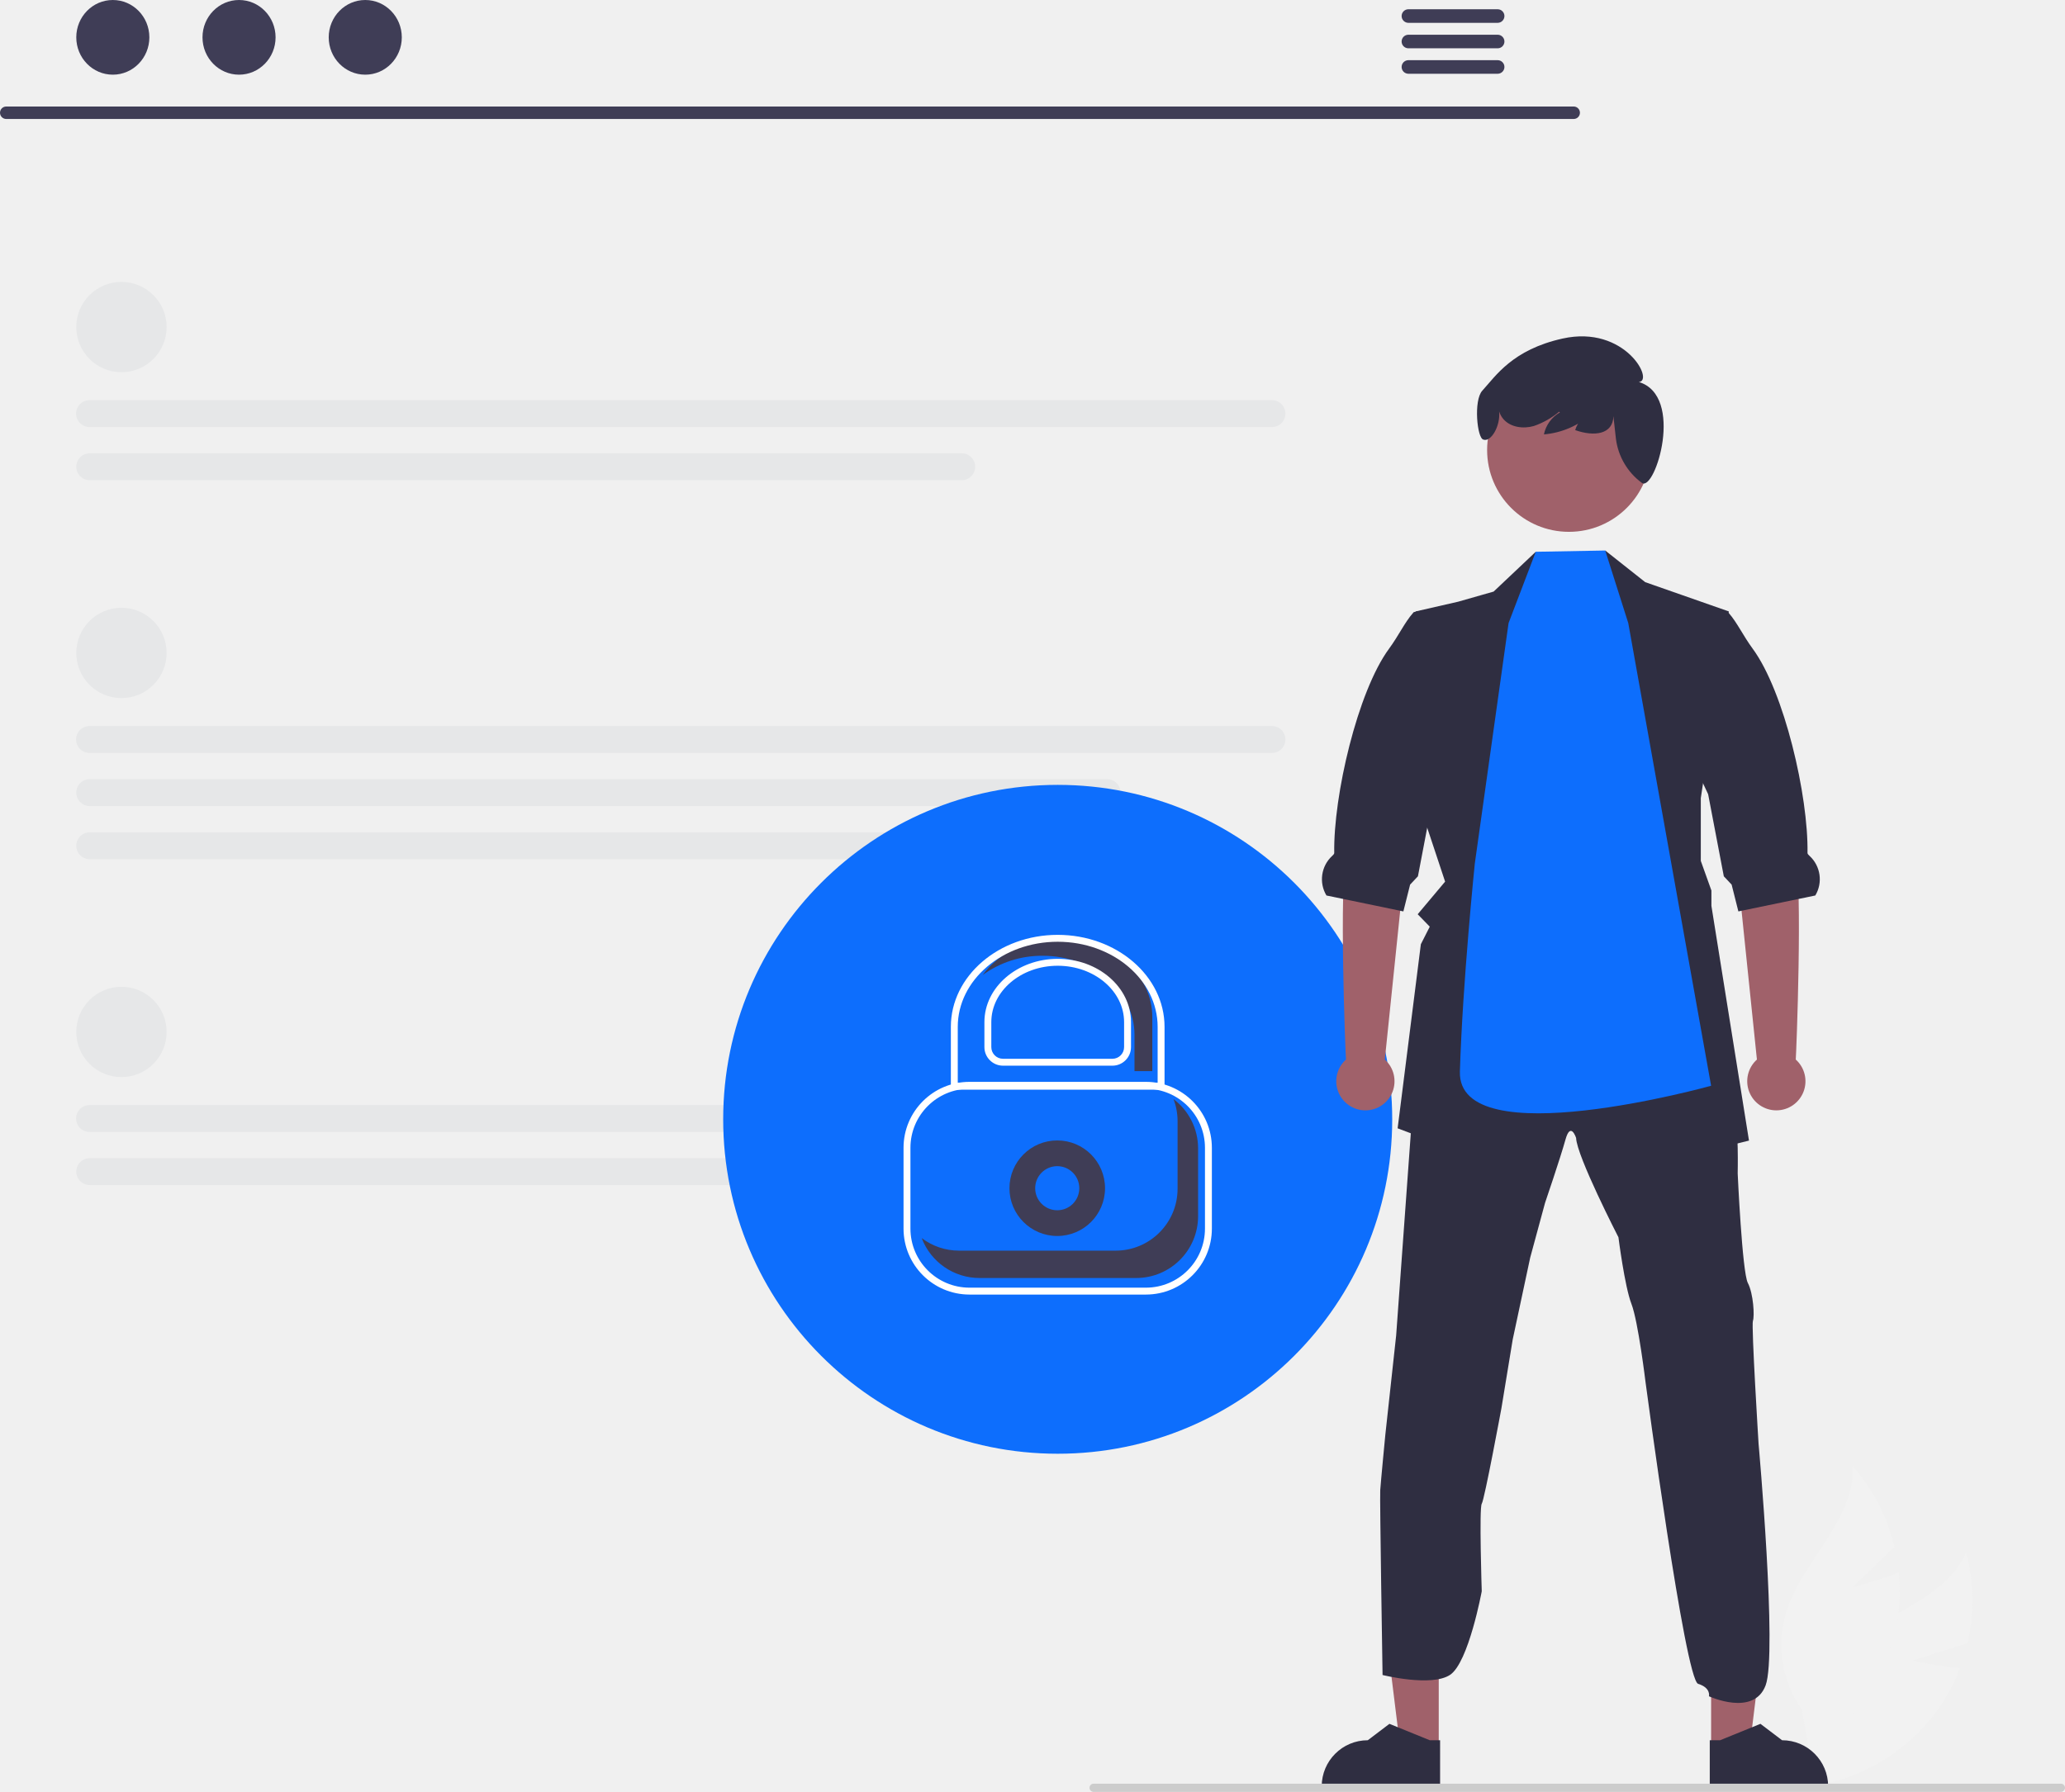
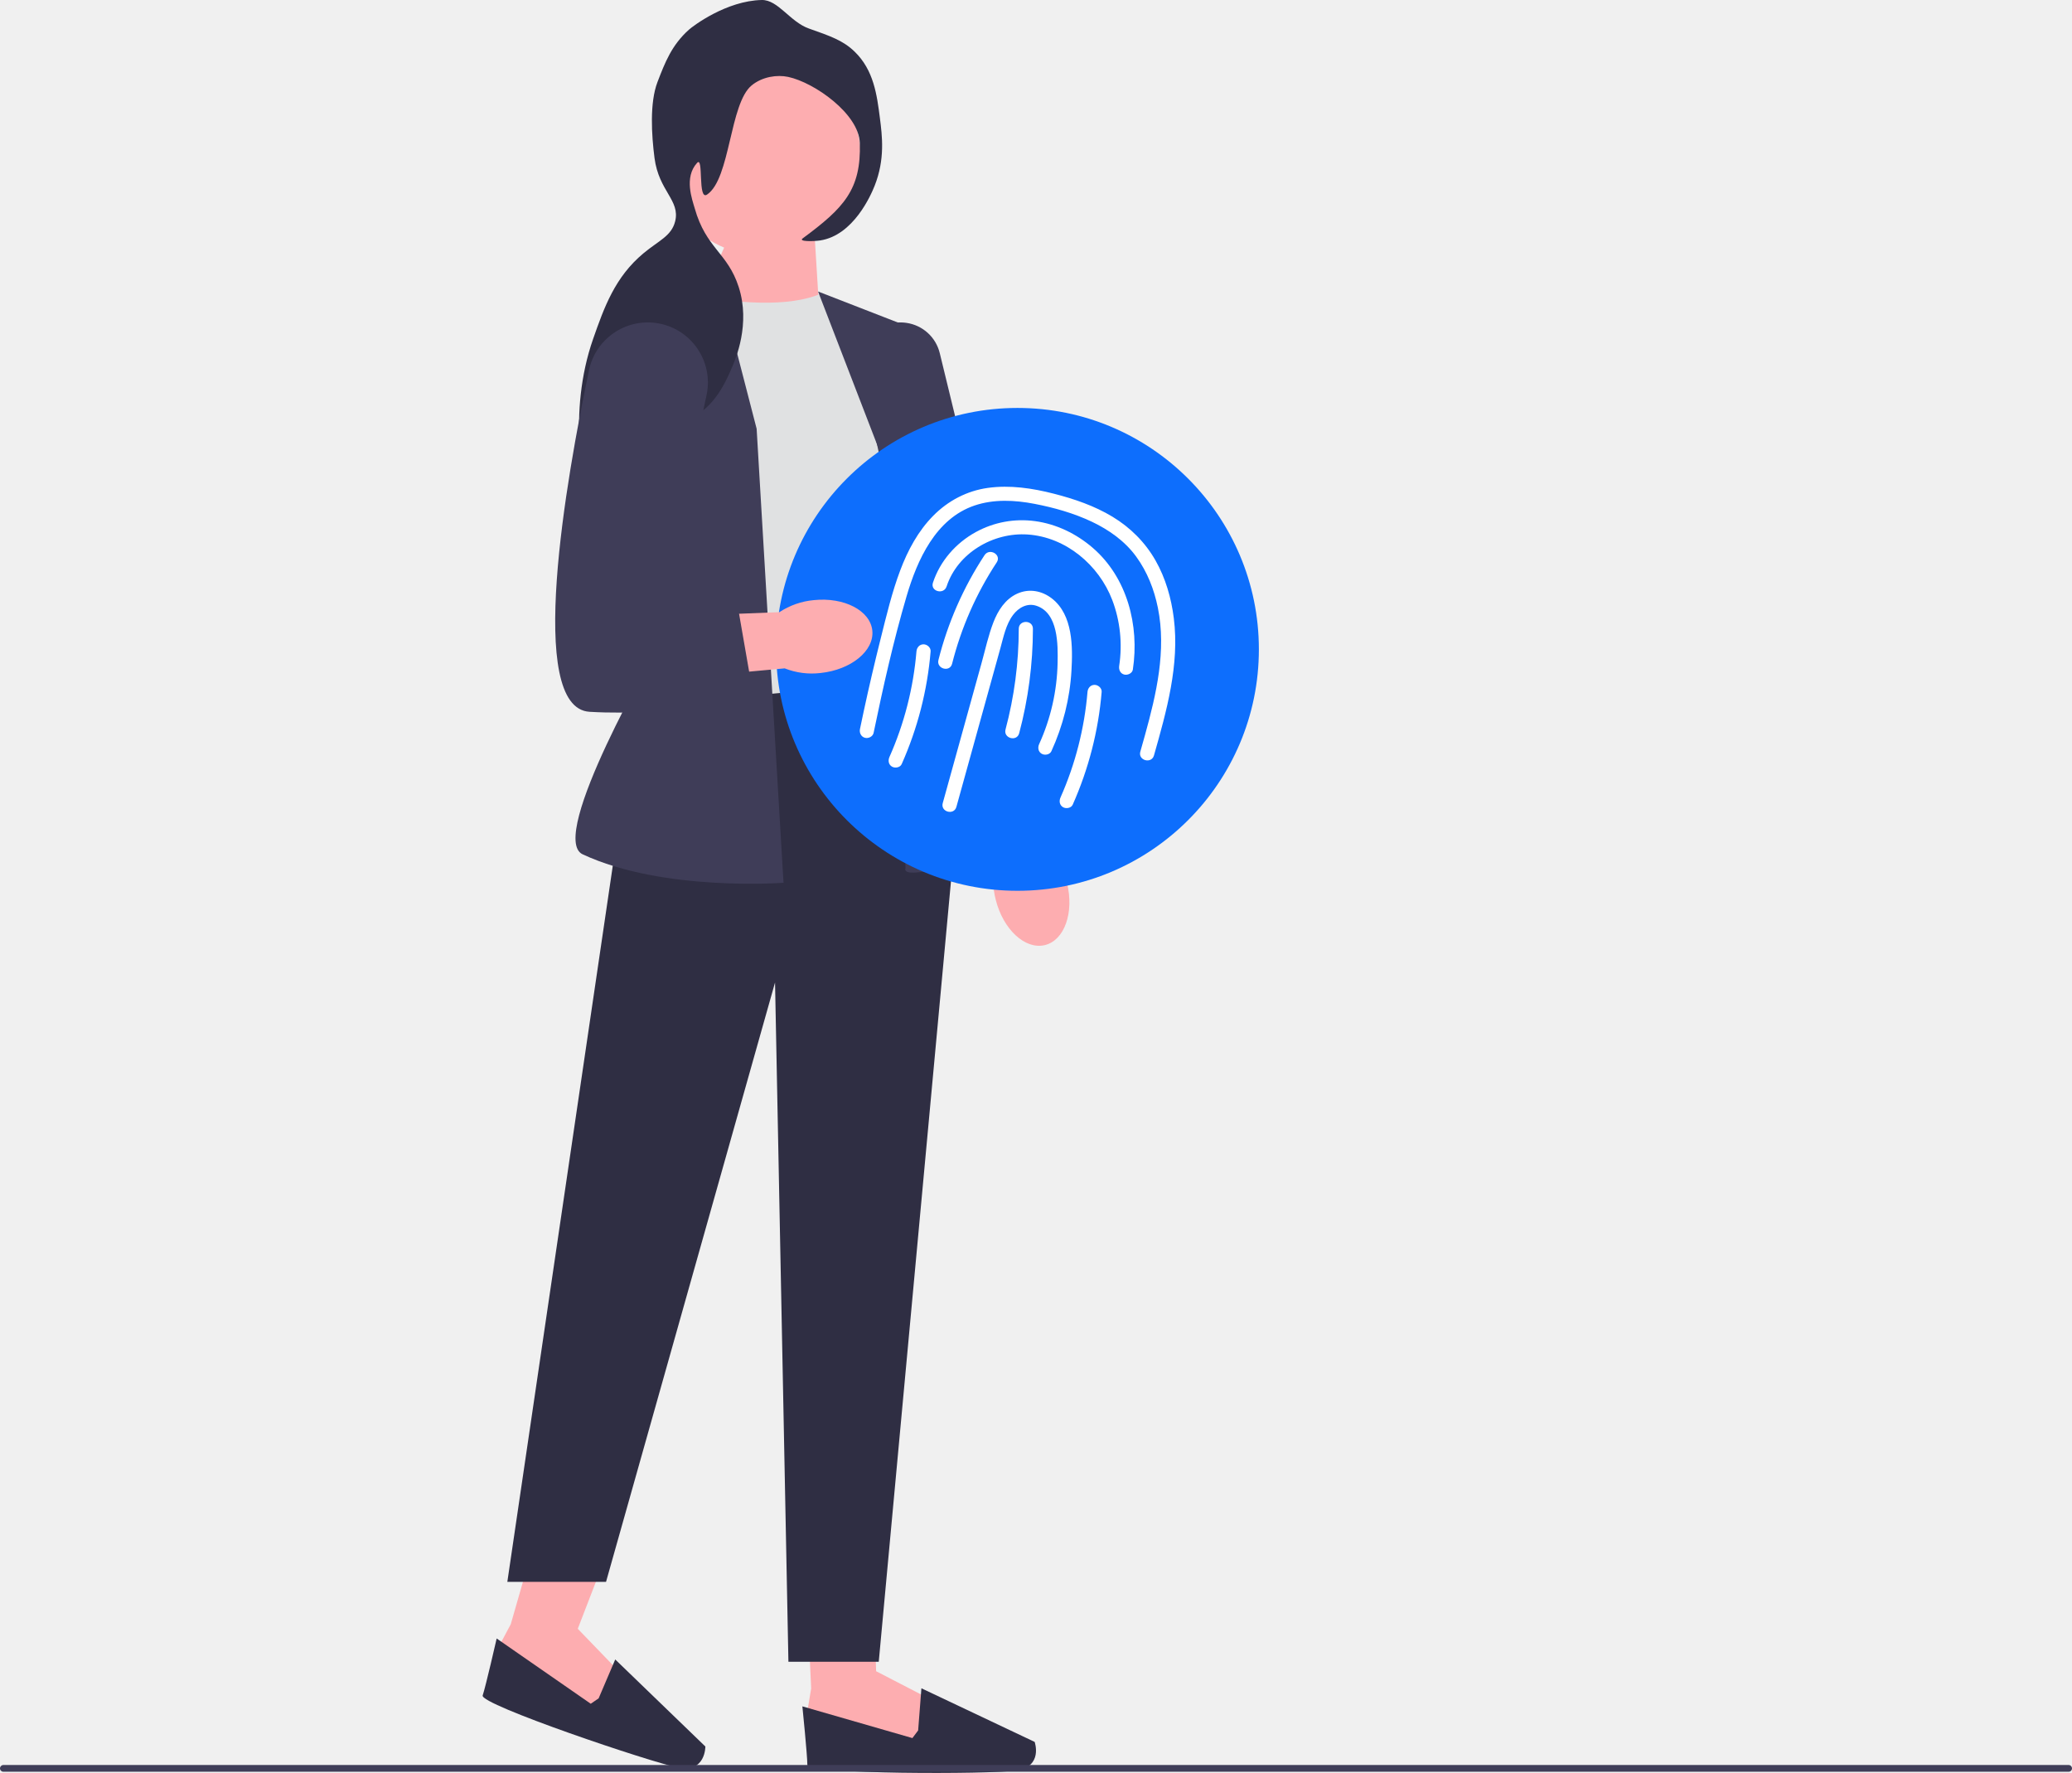
- <svg xmlns="http://www.w3.org/2000/svg" data-name="Layer 1" width="598.383" height="519.366" viewBox="0 0 598.383 519.366">
-   <path d="M854.374,671.404l16.119-5.113a54.561,54.561,0,0,0-.388-26.249c-6.476,14.399-25.475,17.926-36.3,29.419a32.819,32.819,0,0,0-8.395,27.179l-3.391,11.504a54.994,54.994,0,0,0,40.024-22.767,53.121,53.121,0,0,0,6.224-11.783C861.392,672.906,854.374,671.404,854.374,671.404Z" transform="translate(-300.3448 -190.0594)" fill="#f2f2f2" />
-   <path d="M837.15,650.132l12.147-11.765A54.561,54.561,0,0,0,837.242,615.046c.625,15.775-14.806,27.406-19.369,42.52a32.819,32.819,0,0,0,4.607,28.071l2.095,11.809A54.994,54.994,0,0,0,850.245,659.218a53.121,53.121,0,0,0,.316-13.323C844.101,648.345,837.15,650.132,837.15,650.132Z" transform="translate(-300.3448 -190.0594)" fill="#f2f2f2" />
-   <path d="M756.405,224.544H302.112a1.807,1.807,0,0,1,0-3.613H756.405a1.807,1.807,0,0,1,0,3.613Z" transform="translate(-300.3448 -190.0594)" fill="#3f3d56" />
-   <ellipse cx="32.692" cy="10.823" rx="10.588" ry="10.823" fill="#3f3d56" />
-   <ellipse cx="69.267" cy="10.823" rx="10.588" ry="10.823" fill="#3f3d56" />
-   <ellipse cx="105.842" cy="10.823" rx="10.588" ry="10.823" fill="#3f3d56" />
-   <path d="M734.384,192.742h-25.981a1.968,1.968,0,0,0,0,3.934h25.981a1.968,1.968,0,0,0,0-3.934Z" transform="translate(-300.3448 -190.0594)" fill="#3f3d56" />
-   <path d="M734.384,200.126h-25.981a1.968,1.968,0,0,0,0,3.934h25.981a1.968,1.968,0,0,0,0-3.934Z" transform="translate(-300.3448 -190.0594)" fill="#3f3d56" />
-   <path d="M734.384,207.501h-25.981a1.968,1.968,0,0,0,0,3.934h25.981a1.968,1.968,0,0,0,0-3.934Z" transform="translate(-300.3448 -190.0594)" fill="#3f3d56" />
-   <circle cx="35.193" cy="94.795" r="13.089" fill="#e6e7e8" />
-   <path d="M668.861,313.839H326.347a3.898,3.898,0,1,1,0-7.795h342.514a3.898,3.898,0,1,1,0,7.795Z" transform="translate(-300.3448 -190.0594)" fill="#e6e7e8" />
-   <path d="M579.03,329.241H326.347a3.898,3.898,0,0,1,0-7.796H579.03a3.898,3.898,0,1,1,0,7.796Z" transform="translate(-300.3448 -190.0594)" fill="#e6e7e8" />
-   <circle cx="35.193" cy="299.1" r="13.089" fill="#e6e7e8" />
-   <path d="M668.861,518.144H326.347a3.898,3.898,0,1,1,0-7.795h342.514a4.359,4.359,0,0,1,4.114,4.198A3.849,3.849,0,0,1,668.861,518.144Z" transform="translate(-300.3448 -190.0594)" fill="#e6e7e8" />
-   <path d="M579.03,533.546H326.347a3.898,3.898,0,0,1,0-7.796H579.03a3.898,3.898,0,1,1,0,7.796Z" transform="translate(-300.3448 -190.0594)" fill="#e6e7e8" />
-   <circle cx="35.193" cy="189.247" r="13.089" fill="#e6e7e8" />
-   <path d="M668.861,408.29H326.347a3.898,3.898,0,1,1,0-7.795h342.514a3.898,3.898,0,1,1,0,7.795Z" transform="translate(-300.3448 -190.0594)" fill="#e6e7e8" />
-   <path d="M621.163,423.692H326.347a3.898,3.898,0,0,1,0-7.796H621.163a3.898,3.898,0,0,1,0,7.796Z" transform="translate(-300.3448 -190.0594)" fill="#e6e7e8" />
-   <path d="M601.153,439.094H326.347a3.898,3.898,0,0,1,0-7.796H601.153a3.898,3.898,0,1,1,0,7.796Z" transform="translate(-300.3448 -190.0594)" fill="#e6e7e8" />
-   <circle cx="306.495" cy="324.421" r="96.934" fill="#0d6efd" />
-   <circle cx="306.361" cy="344.393" r="13.848" fill="#3f3d56" />
-   <circle cx="306.361" cy="344.393" r="6.391" fill="#0d6efd" />
-   <path d="M632.412,565.278h-51.144a19.123,19.123,0,0,1-19.102-19.101V522.728a19.123,19.123,0,0,1,19.102-19.102h51.144a19.123,19.123,0,0,1,19.101,19.102v23.449A19.122,19.122,0,0,1,632.412,565.278Zm-51.144-59.651a17.121,17.121,0,0,0-17.102,17.102v23.449A17.12,17.12,0,0,0,581.268,563.278h51.144a17.12,17.12,0,0,0,17.101-17.101V522.728a17.121,17.121,0,0,0-17.101-17.102Z" transform="translate(-300.3448 -190.0594)" fill="#fff" />
-   <path d="M578.238,552.549h45.395a17.943,17.943,0,0,0,17.943-17.943V514.983a17.863,17.863,0,0,0-1.184-6.365,17.895,17.895,0,0,1,7.131,14.295v19.624a17.943,17.943,0,0,1-17.943,17.943H584.186a17.933,17.933,0,0,1-16.759-11.577A17.84,17.84,0,0,0,578.238,552.549Z" transform="translate(-300.3448 -190.0594)" fill="#3f3d56" />
-   <polygon points="416.909 506.542 405.755 506.541 400.448 463.514 416.912 463.515 416.909 506.542" fill="#a0616a" />
-   <path d="M717.647,708.238l-34.303-.001v-.434a13.352,13.352,0,0,1,13.352-13.351h.001l6.266-4.754,11.691,4.754,2.994 0Z" transform="translate(-300.3448 -190.0594)" fill="#2f2e41" />
-   <polygon points="495.838 506.542 506.993 506.541 512.3 463.514 495.836 463.515 495.838 506.542" fill="#a0616a" />
-   <path d="M795.79,708.238l34.303-.001v-.434a13.352,13.352,0,0,0-13.352-13.351h-.001l-6.266-4.754L798.784,694.452l-2.994 0Z" transform="translate(-300.3448 -190.0594)" fill="#2f2e41" />
-   <path d="M700.302,621.955c.165-2.455,1.475-16.033,1.475-16.033l3.138-28.795,5.53-76.328.361-4.997,28.967-5.561,19.798-9.491,23.531,7.522,18.323,6.871s.031,2.941.173,6.495c.188,4.651.518,10.354,1.302,11.836,1.31,2.62.98,16.684.98,16.684s1.302,28.614,2.941,31.752,1.969,9.671,1.475,10.981,1.639,35.674,1.639,35.674,5.476,60.811,2.04,69.98-16.418,3.163-16.418,3.163.627-2.447-3.138-3.6-15.233-87.38-15.233-87.38-2.133-17.68-4.094-22.747-3.765-19.304-3.765-19.304-12.111-23.563-12.268-28.802c0,0-1.584-4.902-3.083.494s-5.914,18.323-5.914,18.323l-4.306,15.876L738.69,578.289l-3.279,19.97s-4.91,26.504-5.695,27.649,0,25.359,0,25.359-3.796,20.621-9.162,24.222-19.58.057-19.58.057S700.137,624.411,700.302,621.955Z" transform="translate(-300.3448 -190.0594)" fill="#2f2e41" />
-   <polygon points="412.315 236.13 418.755 255.528 410.809 264.987 414.308 268.588 411.727 273.678 404.997 327.032 441.894 341.025 454.319 325.447 464.116 341.025 506.81 330.593 495.922 262.556 495.922 258.108 492.848 249.519 492.848 231.337 500.966 177.215 476.736 168.728 465.151 159.559 461.402 172.454 445.44 169.615 445.024 159.927 432.811 171.466 422.527 174.399 410.213 177.215 408.644 181.137 411.781 180.353 411.272 231.377 412.315 236.13" fill="#2f2e41" />
-   <path d="M701.631,497.164l6.197-59.982,1.636-24.687L692.119,409.359s.687,17.652-1.585,27.611c-2.242,9.828-.297,58.877-.159,60.188a8.439,8.439,0,1,0,11.256.005Z" transform="translate(-300.3448 -190.0594)" fill="#a0616a" />
-   <path d="M684.713,449.611l4.824.996,16.55,3.428.918.188,1.953-7.765,2.267-2.416,4.314-22.606.227-1.177,6.518-13.931,4.51-41.87-16.77,3.012c-.086.086-.165.18-.243.275-2.408,2.73-4.126,6.526-6.934,10.346-9.138,12.432-16.15,42.639-15.875,59.189.008.267-.267.557-.596.855A9.18,9.18,0,0,0,684.713,449.611Z" transform="translate(-300.3448 -190.0594)" fill="#2f2e41" />
-   <path d="M809.453,497.164l-6.197-59.982-1.636-24.687,17.345-3.136s-.687,17.652,1.585,27.611c2.242,9.828.297,58.877.159,60.188a8.439,8.439,0,1,1-11.256.005Z" transform="translate(-300.3448 -190.0594)" fill="#a0616a" />
-   <path d="M826.372,449.611l-4.824.996-16.55,3.428-.918.188-1.953-7.765-2.267-2.416L795.545,421.436l-.227-1.177-6.518-13.931,1.49-41.87,10.77,3.012c.086.086.165.18.243.275,2.408,2.73,4.126,6.526,6.934,10.346,9.138,12.432,16.15,42.639,15.875,59.189-.008.267.267.557.596.855A9.18,9.18,0,0,1,826.372,449.611Z" transform="translate(-300.3448 -190.0594)" fill="#2f2e41" />
-   <path d="M737.489,370.654l7.88-20.667,20.127-.369,6.679,21.036,24.006,134.104s-73.544,20.481-72.798-4.138c.784-25.885,4.323-60.268,4.323-60.268Z" transform="translate(-300.3448 -190.0594)" fill="#0d6efd" />
-   <circle cx="454.637" cy="130.437" r="23.71" fill="#a0616a" />
-   <path d="M729.874,303.296c3.86-4.201,8.688-11.892,23.312-15.121,18.07-3.991,26.609,12.334,22.052,12.601,13.325,4.035,4.765,31.611.945,29.298A1.125,1.125,0,0,1,776.089,330,18.77,18.77,0,0,1,768.592,317.193l-.725-6.525c-.104,5.309-5.53,6.012-11.074,4.056a6.955,6.955,0,0,1,4.914-4.838,23.786,23.786,0,0,1-13.971,6.079,9.511,9.511,0,0,1,4.625-6.364l-.219-.215a22.85,22.85,0,0,1-7.33,4.15c-3.056.876-6.718.402-8.812-1.99a6.5,6.5,0,0,1-1.252-2.254c.453,4.205-2.368,9.004-4.558,8.18C728.367,317.118,727.304,306.093,729.874,303.296Z" transform="translate(-300.3448 -190.0594)" fill="#2f2e41" />
-   <path d="M898.727,708.235a1.186,1.186,0,0,1-1.19,1.19h-280.29a1.19,1.19,0,0,1,0-2.38h280.29A1.187,1.187,0,0,1,898.727,708.235Z" transform="translate(-300.3448 -190.0594)" fill="#ccc" />
-   <path d="M607.627,461.922c-9.481,0-17.815,4.292-22.533,10.735a29.121,29.121,0,0,1,17.373-5.574c14.682,0,26.626,10.284,26.626,22.925v10.508h5.16v-15.668C634.253,472.206,622.308,461.922,607.627,461.922Z" transform="translate(-300.3448 -190.0594)" fill="#3f3d56" />
-   <path d="M637.798,505.893h-61.918V487.675c0-14.698,13.888-26.656,30.959-26.656s30.959,11.958,30.959,26.656Zm-59.918-2h57.918V487.675c0-13.596-12.991-24.656-28.959-24.656s-28.959,11.061-28.959,24.656Z" transform="translate(-300.3448 -190.0594)" fill="#fff" />
-   <path d="M622.697,498.938H590.982a5.388,5.388,0,0,1-5.381-5.382v-7.25c0-10.108,9.528-18.332,21.239-18.332s21.239,8.224,21.239,18.332v7.25A5.388,5.388,0,0,1,622.697,498.938Zm-15.857-28.964c-10.608,0-19.239,7.326-19.239,16.332v7.25a3.385,3.385,0,0,0,3.381,3.382h31.715a3.385,3.385,0,0,0,3.381-3.382v-7.25C626.078,477.3,617.448,469.974,606.839,469.974Z" transform="translate(-300.3448 -190.0594)" fill="#fff" />
+ <svg xmlns="http://www.w3.org/2000/svg" width="731.67" height="625.997" viewBox="0 0 731.67 625.997">
+   <path id="uuid-5ef434d5-ec3b-4be2-96d4-c13c471d6de8-114" d="M376.763,311.697c2.62,10.501-.885,20.354-7.829,22.007-6.944,1.653-14.695-5.518-17.315-16.023-1.106-4.182-1.156-8.566-.145-12.784l-10.519-44.63,21.864-4.459,8.049,44.471c2.886,3.291,4.907,7.207,5.894,11.418,0,0,0,0,0,0Z" fill="#fdadb0" />
+   <g>
+     <polygon points="285.095 566.897 286.442 596.149 285.093 604.244 289.814 613.687 326.913 617.734 328.937 600.196 309.376 590.078 308.807 573.55 285.095 566.897" fill="#fdadb0" />
+     <path d="M324.215,610.989l-2.024,2.698-38.852-11.196s1.753,17.267,1.753,20.639,64.08,3.373,73.723,2.024,6.546-10.118,6.546-10.118l-39.988-18.929-1.158,14.881h0Z" fill="#2f2e43" />
+   </g>
+   <g>
+     <polygon points="188.439 545.365 180.354 573.509 176.486 580.746 177.937 591.204 211.79 606.911 219.319 590.943 204.025 575.097 213.619 550.219 188.439 545.365" fill="#fdadb0" />
+     <path d="M211.392,599.657l-2.781,1.909-33.225-23.041s-3.865,16.92-4.945,20.115,59.631,23.703,69.198,25.51,9.44-7.491,9.44-7.491l-31.827-30.73-5.86,13.728h0l-0-0Z" fill="#2f2e43" />
+   </g>
+   <polygon points="287.71 83.967 289.127 106.973 246.169 109.152 259.471 78.842 287.71 83.967" fill="#fdadb0" />
+   <path d="M290.223,103.531c-11.514,5.136-29.931,3.731-50.802,0l-3.262,144.597s65.288,13.126,87.735-11.093l-11.814-118.145-21.857-15.359s0,0,0,0Z" fill="#e0e1e2" />
+   <polygon points="316.805 240.579 224.635 249.689 179.15 558.536 214.002 558.536 273.682 346.909 278.408 586.743 310.307 586.743 337.48 293.153 316.805 240.579" fill="#2f2e43" />
+   <path d="M252.524,94.671l-30.968,18.326c-11.731,6.942-17.261,20.957-13.431,34.039l23.934,81.747s-38.975,66.957-26.31,72.865c28.459,13.274,70.927,10.042,70.927,10.042l-9.491-160.309-14.66-56.709,0,0s0-0,0-0Z" fill="#3f3d58" />
+   <path d="M288.877,102.924l35.016,13.604,8.27,101.014,23.16,81.376c-39.228,14.319-35.565,7.646-35.565,7.646l-6.498-140.415-24.383-63.225,0,0s0-0,0-0Z" fill="#3f3d58" />
+   <path d="M340.031,297.196l-.12-.553-35.794-165.551c-1-4.626,.279-9.262,3.508-12.722,3.23-3.46,7.769-5.053,12.453-4.372,5.777,.84,10.402,5.048,11.782,10.721l39.316,161.606-31.146,10.871h-0Z" fill="#3f3d58" />
+   <circle cx="269.07" cy="55.227" r="34.852" fill="#fdadb0" />
+   <path d="M285.651,10.073c7.677,2.698,12.069,4.242,16.093,8.118,6.797,6.548,7.918,15.298,8.961,23.429,.815,6.36,1.87,14.584-1.855,23.98-1.271,3.206-7.437,17.492-19.238,19.298-2.318,.354-7.759,.448-6.191-.71,14.515-10.716,20.71-17.186,20.202-33.702-.315-10.262-15.996-21.342-25.308-23.334-3.922-.839-9.144-.073-12.889,3.002-7.826,6.424-7.492,32.991-15.744,38.544-3.394,2.284-1.132-13.793-3.524-11.186-4.718,5.144-1.692,13.022-.844,16.022,4.022,14.231,11.604,15.624,15.532,27.776,4.241,13.12-1.097,25.473-2.362,28.402-2.202,5.096-5.98,13.841-14.614,18.036-10.958,5.325-19.596-1.609-24.69,4.336-2.848,3.323-1.307,6.843-6.451,17.18-1.679,3.374-2.519,5.062-3.262,5.002-3.517-.283-9.212-28.438-.002-54.658,3.865-11.004,7.652-21.784,17.803-30.215,5.367-4.457,9.868-6.061,11.149-11.265,1.83-7.436-5.77-10.609-7.293-22.341-1.042-8.024-1.773-19.499,1.06-26.854,2.675-6.946,4.997-12.975,11.076-18.442,1.46-1.313,13.245-10.238,25.741-10.49,5.753-.116,9.979,7.728,16.649,10.072h0Z" fill="#2f2e43" />
+   <g>
+     <circle cx="359.294" cy="229.28" r="85.243" fill="#0d6efd" />
+     <g>
+       <path d="M337.725,284.894c5.175-18.666,10.349-37.333,15.524-55.999,1.102-3.974,1.954-8.388,4.476-11.76,1.949-2.607,5.016-4.313,8.261-3.241,7.737,2.556,7.612,13.721,7.475,20.235-.207,9.833-2.427,19.643-6.513,28.594-.56,1.227-.35,2.691,.897,3.42,1.075,.629,2.857,.337,3.42-.897,4.091-8.962,6.523-18.555,7.089-28.398,.488-8.493,.525-19.693-6.837-25.482-3.598-2.829-8.19-3.67-12.408-1.714-4.168,1.932-6.714,5.933-8.315,10.076-1.78,4.606-2.84,9.546-4.158,14.299l-4.246,15.316c-3.162,11.407-6.325,22.814-9.487,34.222-.861,3.105,3.962,4.431,4.821,1.329h0v0h-0Z" fill="#fff" />
+       <path d="M359.896,258.897c3.202-12.019,4.838-24.447,4.852-36.885,.004-3.217-4.996-3.222-5,0-.013,12.017-1.579,23.944-4.673,35.556-.829,3.113,3.993,4.44,4.821,1.329h-0Z" fill="#fff" />
+       <path d="M308.494,258.752c3.351-16.157,6.978-32.366,11.629-48.204,3.771-12.843,10.274-27.397,23.998-32.054,6.816-2.313,14.204-1.94,21.18-.598,6.918,1.331,13.925,3.311,20.301,6.34,6.036,2.867,11.619,6.82,15.592,12.264,3.922,5.375,6.365,11.612,7.681,18.107,3.055,15.073-.541,30.471-4.57,44.999-.536,1.934-1.084,3.864-1.633,5.794-.881,3.101,3.942,4.424,4.821,1.329,4.452-15.663,9.077-32.025,7.003-48.463-.897-7.109-2.891-14.093-6.445-20.35-3.642-6.412-8.896-11.653-15.195-15.462-6.353-3.842-13.504-6.288-20.665-8.123-7.606-1.95-15.522-3.15-23.356-2.06-7.387,1.027-14.043,4.53-19.274,9.818-5.359,5.418-8.983,12.187-11.657,19.262-2.949,7.803-4.875,15.999-6.904,24.077-2.144,8.538-4.145,17.112-6,25.717-.451,2.091-.892,4.184-1.327,6.278-.274,1.321,.385,2.701,1.746,3.075,1.239,.34,2.8-.418,3.075-1.746h0Z" fill="#fff" />
+       <path d="M334.263,207.066c3.899-11.831,16.455-19.156,28.611-18.344,13.475,.9,25.154,10.741,29.885,23.124,2.811,7.358,3.636,15.457,2.454,23.243-.202,1.333,.336,2.688,1.746,3.075,1.182,.325,2.871-.403,3.075-1.746,2.362-15.562-1.979-32.52-14.226-43.043-5.743-4.935-12.777-8.35-20.307-9.373-7.241-.983-14.541,.357-20.952,3.882-7.032,3.867-12.587,10.205-15.108,17.854-1.009,3.063,3.817,4.376,4.821,1.329h0l0-0Z" fill="#fff" />
+       <path d="M323.625,229.998c-1.074,12.826-4.307,25.509-9.537,37.273-.548,1.233-.358,2.686,.897,3.42,1.065,.623,2.869,.343,3.42-.897,5.614-12.626,9.066-26.024,10.219-39.796,.113-1.347-1.23-2.5-2.5-2.5-1.446,0-2.387,1.149-2.5,2.5h0Z" fill="#fff" />
+       <path d="M384.021,244.315c-1.074,12.826-4.307,25.509-9.537,37.273-.548,1.233-.358,2.686,.897,3.42,1.065,.623,2.869,.343,3.42-.897,5.614-12.626,9.066-26.024,10.219-39.796,.113-1.347-1.23-2.5-2.5-2.5-1.446,0-2.387,1.149-2.5,2.5h0l0-0Z" fill="#fff" />
+       <path d="M336.205,234.364c3.215-12.749,8.542-24.831,15.769-35.814,1.774-2.696-2.554-5.203-4.317-2.524-7.444,11.313-12.962,23.878-16.273,37.009-.787,3.121,4.034,4.452,4.821,1.329h0v0h-0Z" fill="#fff" />
+     </g>
+   </g>
+   <path d="M0,624.383c0,.66,.53,1.19,1.19,1.19H730.48c.66,0,1.19-.53,1.19-1.19,0-.66-.53-1.19-1.19-1.19H1.19c-.66,0-1.19,.53-1.19,1.19Z" fill="#3f3d58" />
+   <path id="uuid-ed8d5917-2465-4251-8a73-24d647765b28-115" d="M287.343,211.895c10.763-1.132,20.032,3.711,20.702,10.817,.67,7.106-7.511,13.783-18.278,14.914-4.295,.513-8.643-.048-12.68-1.637l-45.66,4.201-1.371-22.272,45.159-1.776c3.661-2.399,7.82-3.855,12.128-4.246,0,0,0,0,0,0Z" fill="#fdadb0" />
+   <path d="M231.713,114.053h-0c-11.053-1.557-21.422,5.711-23.719,16.633-8.015,38.108-22.397,119.281,.192,120.637,29.536,1.772,57.891-5.316,57.891-5.316l-7.089-40.76-23.038-2.363,13.552-63.386c2.573-12.035-5.601-23.728-17.788-25.444l0-0Z" fill="#3f3d58" />
</svg>
